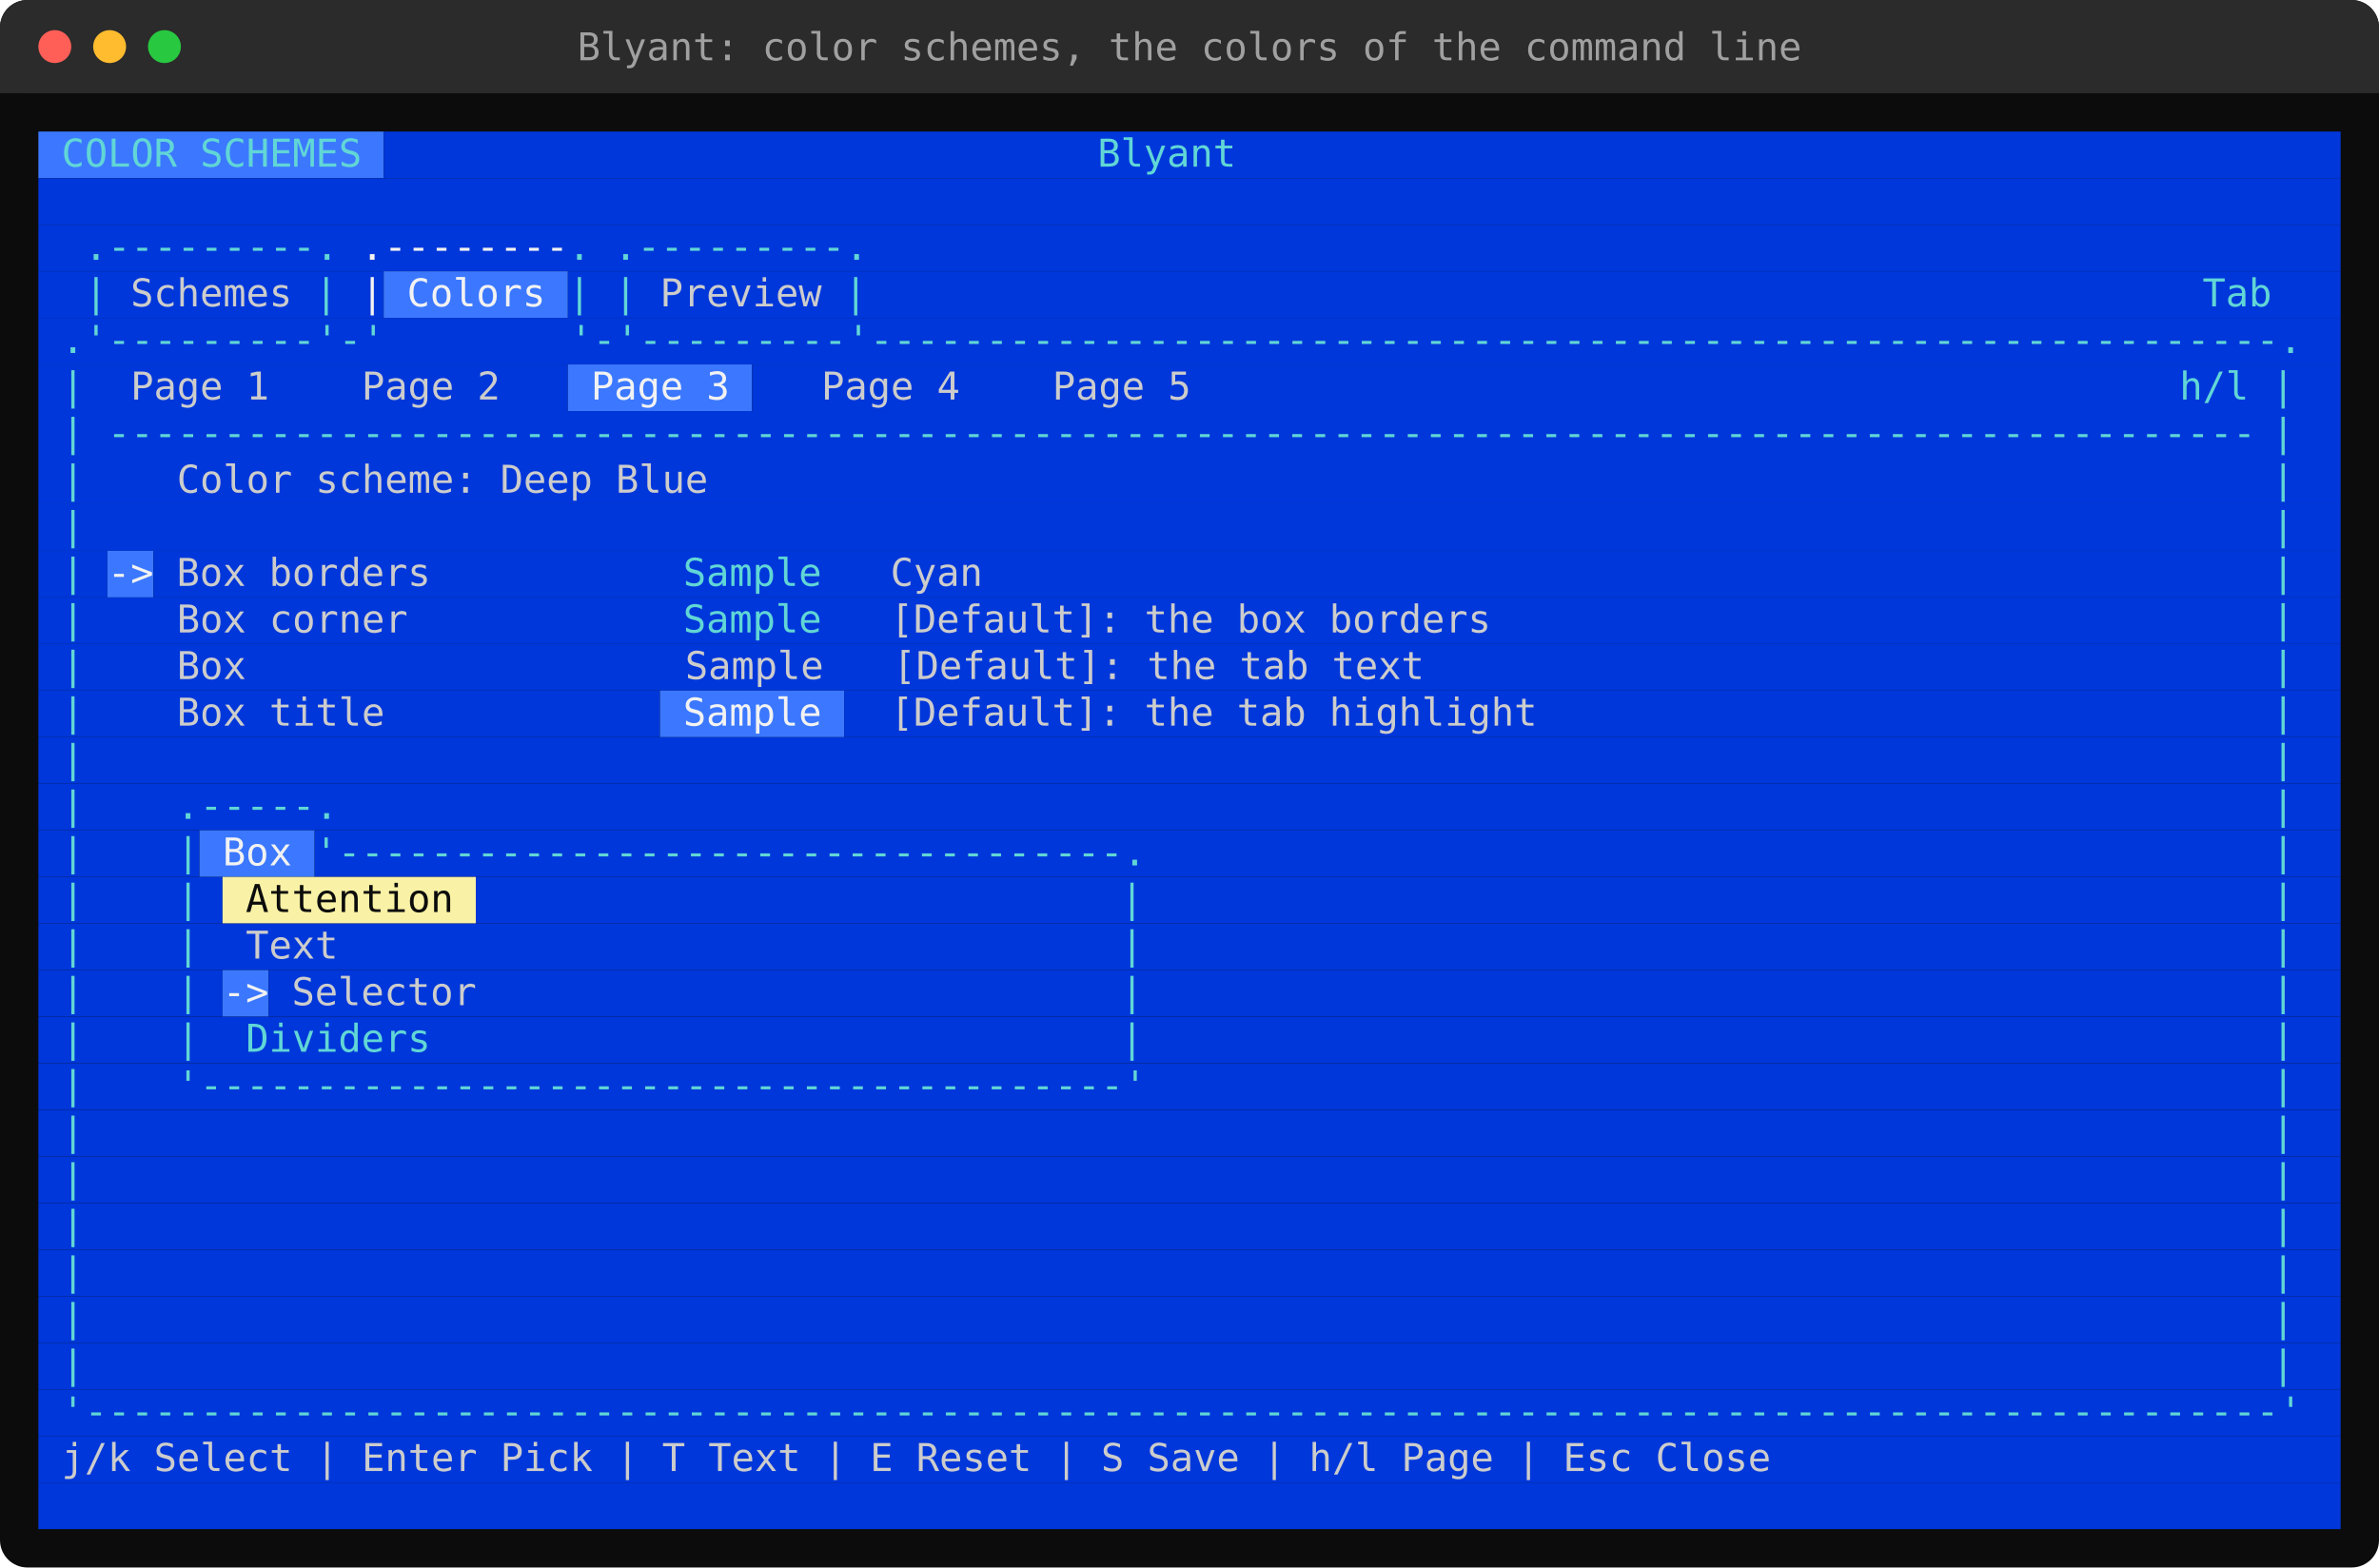
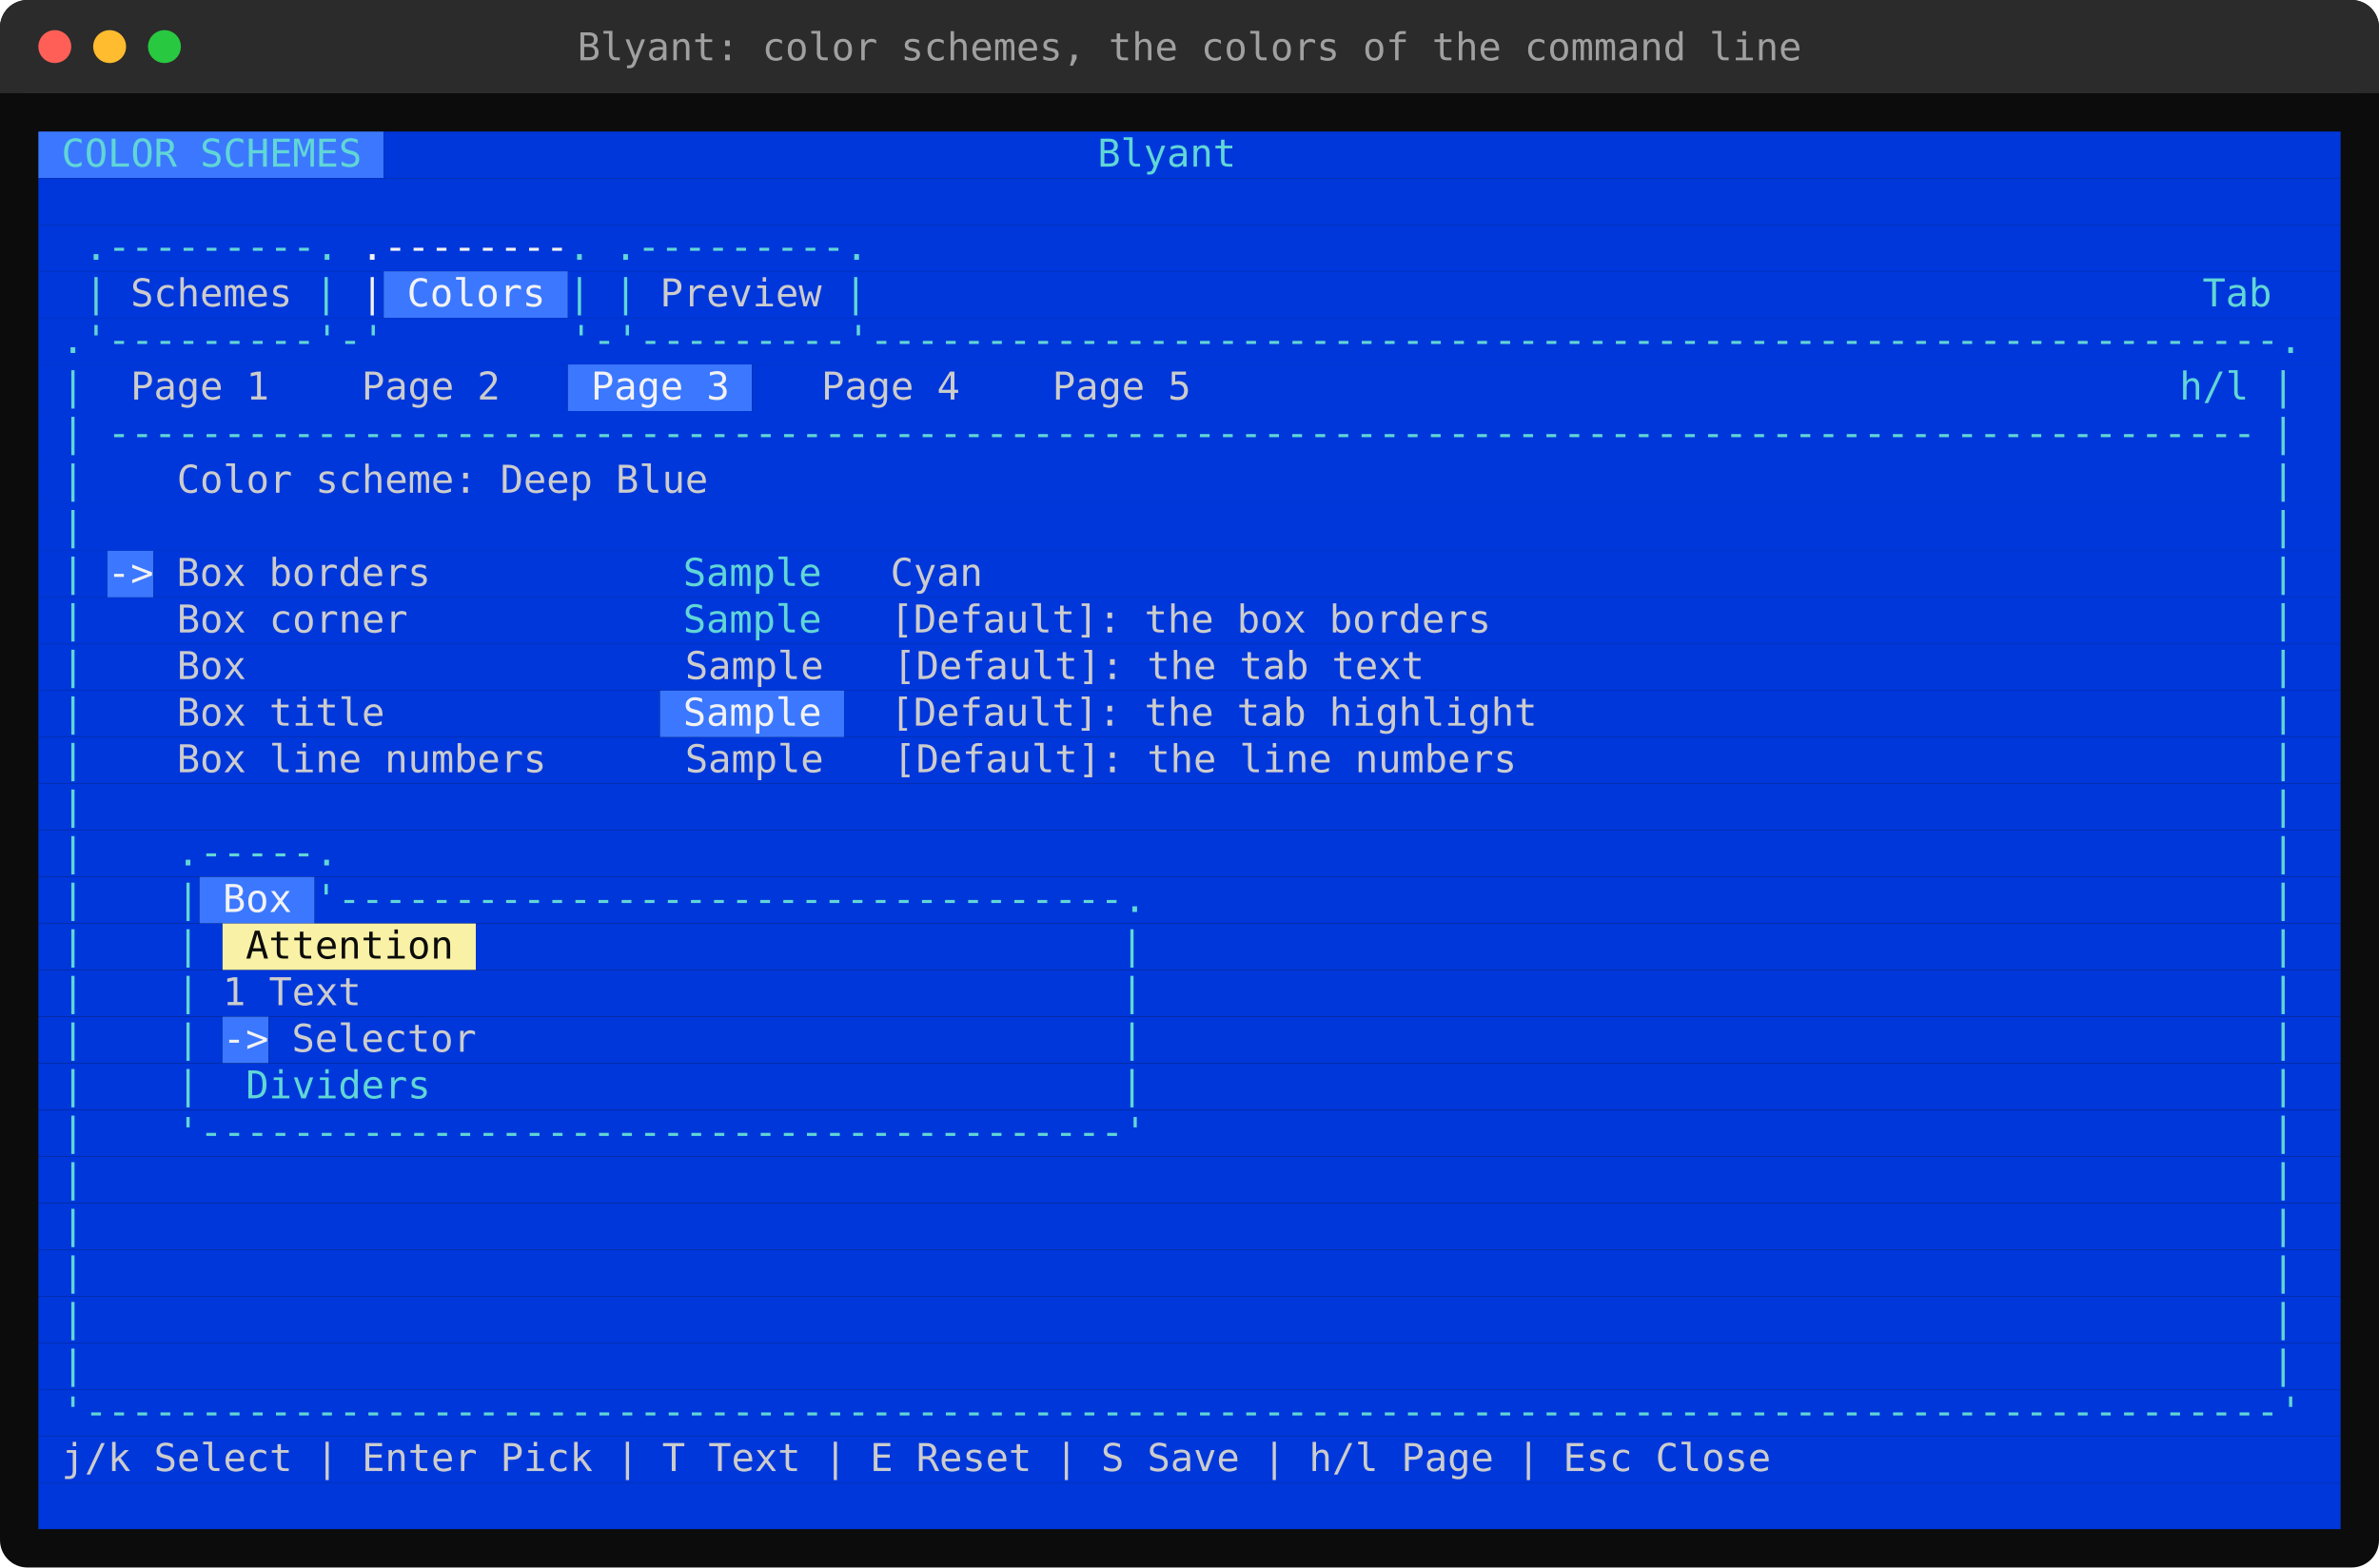
<svg xmlns="http://www.w3.org/2000/svg" width="868" height="572" viewBox="0 0 868 572">
  <style>text{font-family:"Cascadia Mono","Cascadia Code",Consolas,"DejaVu Sans Mono",Menlo,monospace;font-size:14px;white-space:pre}</style>
  <rect width="100%" height="100%" rx="10" fill="#0C0C0C" />
  <rect width="100%" height="34" rx="10" fill="#2B2B2B" />
  <rect y="24" width="100%" height="10" fill="#2B2B2B" />
  <circle cx="20" cy="17" r="6" fill="#FF5F57" />
  <circle cx="40" cy="17" r="6" fill="#FEBC2E" />
  <circle cx="60" cy="17" r="6" fill="#28C840" />
  <text x="434.0" y="22" fill="#A0A0A0" text-anchor="middle">Blyant: color schemes, the colors of the command line</text>
  <rect x="14.0" y="48" width="126.0" height="17" fill="#3B78FF" />
  <rect x="140.0" y="48" width="714.0" height="17" fill="#0037DA" />
  <text x="14.0" y="60.8" fill="#61D6D6" textLength="117.6" lengthAdjust="spacingAndGlyphs" xml:space="preserve"> COLOR SCHEMES</text>
  <text x="392.0" y="60.8" fill="#61D6D6" textLength="58.8" lengthAdjust="spacingAndGlyphs" xml:space="preserve"> Blyant</text>
  <rect x="14.0" y="65" width="840.0" height="17" fill="#0037DA" />
  <rect x="14.0" y="82" width="840.0" height="17" fill="#0037DA" />
  <text x="22.4" y="94.8" fill="#61D6D6" textLength="100.8" lengthAdjust="spacingAndGlyphs" xml:space="preserve"> .---------.</text>
  <text x="131.6" y="94.8" fill="#F2F2F2" textLength="75.6" lengthAdjust="spacingAndGlyphs" xml:space="preserve">.--------</text>
  <text x="207.2" y="94.8" fill="#61D6D6" textLength="109.2" lengthAdjust="spacingAndGlyphs" xml:space="preserve">. .---------.</text>
  <rect x="14.0" y="99" width="126.0" height="17" fill="#0037DA" />
  <rect x="140.0" y="99" width="67.2" height="17" fill="#3B78FF" />
  <rect x="207.2" y="99" width="646.8" height="17" fill="#0037DA" />
  <text x="22.4" y="111.8" fill="#61D6D6" textLength="16.8" lengthAdjust="spacingAndGlyphs" xml:space="preserve"> |</text>
  <text x="39.2" y="111.8" fill="#CCCCCC" textLength="67.2" lengthAdjust="spacingAndGlyphs" xml:space="preserve"> Schemes</text>
  <text x="114.8" y="111.8" fill="#61D6D6" textLength="8.4" lengthAdjust="spacingAndGlyphs" xml:space="preserve">|</text>
  <text x="131.6" y="111.8" fill="#F2F2F2" textLength="67.2" lengthAdjust="spacingAndGlyphs" xml:space="preserve">| Colors</text>
  <text x="207.2" y="111.8" fill="#61D6D6" textLength="25.2" lengthAdjust="spacingAndGlyphs" xml:space="preserve">| |</text>
  <text x="232.4" y="111.8" fill="#CCCCCC" textLength="67.2" lengthAdjust="spacingAndGlyphs" xml:space="preserve"> Preview</text>
  <text x="308.0" y="111.8" fill="#61D6D6" textLength="8.4" lengthAdjust="spacingAndGlyphs" xml:space="preserve">|</text>
  <text x="803.6" y="111.8" fill="#61D6D6" textLength="25.2" lengthAdjust="spacingAndGlyphs" xml:space="preserve">Tab</text>
  <rect x="14.0" y="116" width="840.0" height="17" fill="#0037DA" />
  <text x="22.4" y="128.8" fill="#61D6D6" textLength="814.8" lengthAdjust="spacingAndGlyphs" xml:space="preserve">.'---------'-'        '-'---------'-------------------------------------------------------------.</text>
  <rect x="14.0" y="133" width="193.2" height="17" fill="#0037DA" />
  <rect x="207.2" y="133" width="67.2" height="17" fill="#3B78FF" />
  <rect x="274.4" y="133" width="579.6" height="17" fill="#0037DA" />
  <text x="22.4" y="145.8" fill="#61D6D6" textLength="8.4" lengthAdjust="spacingAndGlyphs" xml:space="preserve">|</text>
  <text x="30.8" y="145.8" fill="#CCCCCC" textLength="151.2" lengthAdjust="spacingAndGlyphs" xml:space="preserve">  Page 1    Page 2</text>
  <text x="207.2" y="145.8" fill="#F2F2F2" textLength="58.8" lengthAdjust="spacingAndGlyphs" xml:space="preserve"> Page 3</text>
  <text x="274.4" y="145.8" fill="#CCCCCC" textLength="159.6" lengthAdjust="spacingAndGlyphs" xml:space="preserve">   Page 4    Page 5</text>
  <text x="795.2" y="145.8" fill="#61D6D6" textLength="25.2" lengthAdjust="spacingAndGlyphs" xml:space="preserve">h/l</text>
  <text x="828.8" y="145.8" fill="#61D6D6" textLength="8.4" lengthAdjust="spacingAndGlyphs" xml:space="preserve">|</text>
  <rect x="14.0" y="150" width="840.0" height="17" fill="#0037DA" />
  <text x="22.4" y="162.8" fill="#61D6D6" textLength="8.4" lengthAdjust="spacingAndGlyphs" xml:space="preserve">|</text>
  <text x="39.2" y="162.8" fill="#61D6D6" textLength="781.2" lengthAdjust="spacingAndGlyphs" xml:space="preserve">---------------------------------------------------------------------------------------------</text>
  <text x="828.8" y="162.8" fill="#61D6D6" textLength="8.4" lengthAdjust="spacingAndGlyphs" xml:space="preserve">|</text>
  <rect x="14.0" y="167" width="840.0" height="17" fill="#0037DA" />
  <text x="22.4" y="179.8" fill="#61D6D6" textLength="8.4" lengthAdjust="spacingAndGlyphs" xml:space="preserve">|</text>
  <text x="30.8" y="179.8" fill="#CCCCCC" textLength="226.8" lengthAdjust="spacingAndGlyphs" xml:space="preserve">    Color scheme: Deep Blue</text>
  <text x="828.8" y="179.8" fill="#61D6D6" textLength="8.4" lengthAdjust="spacingAndGlyphs" xml:space="preserve">|</text>
  <rect x="14.0" y="184" width="840.0" height="17" fill="#0037DA" />
  <text x="22.4" y="196.8" fill="#61D6D6" textLength="8.4" lengthAdjust="spacingAndGlyphs" xml:space="preserve">|</text>
  <text x="828.8" y="196.8" fill="#61D6D6" textLength="8.4" lengthAdjust="spacingAndGlyphs" xml:space="preserve">|</text>
  <rect x="14.0" y="201" width="25.2" height="17" fill="#0037DA" />
  <rect x="39.2" y="201" width="16.8" height="17" fill="#3B78FF" />
  <rect x="56.0" y="201" width="798.0" height="17" fill="#0037DA" />
  <text x="22.4" y="213.8" fill="#61D6D6" textLength="8.4" lengthAdjust="spacingAndGlyphs" xml:space="preserve">|</text>
  <text x="39.2" y="213.8" fill="#F2F2F2" textLength="16.8" lengthAdjust="spacingAndGlyphs" xml:space="preserve">-&gt;</text>
  <text x="56.0" y="213.8" fill="#CCCCCC" textLength="100.8" lengthAdjust="spacingAndGlyphs" xml:space="preserve"> Box borders</text>
  <text x="240.8" y="213.8" fill="#61D6D6" textLength="58.8" lengthAdjust="spacingAndGlyphs" xml:space="preserve"> Sample</text>
  <text x="308.0" y="213.8" fill="#CCCCCC" textLength="50.4" lengthAdjust="spacingAndGlyphs" xml:space="preserve">  Cyan</text>
  <text x="828.8" y="213.8" fill="#61D6D6" textLength="8.4" lengthAdjust="spacingAndGlyphs" xml:space="preserve">|</text>
  <rect x="14.0" y="218" width="840.0" height="17" fill="#0037DA" />
  <text x="22.4" y="230.8" fill="#61D6D6" textLength="8.4" lengthAdjust="spacingAndGlyphs" xml:space="preserve">|</text>
  <text x="30.8" y="230.8" fill="#CCCCCC" textLength="117.6" lengthAdjust="spacingAndGlyphs" xml:space="preserve">    Box corner</text>
  <text x="240.8" y="230.8" fill="#61D6D6" textLength="58.8" lengthAdjust="spacingAndGlyphs" xml:space="preserve"> Sample</text>
  <text x="308.0" y="230.8" fill="#CCCCCC" textLength="235.2" lengthAdjust="spacingAndGlyphs" xml:space="preserve">  [Default]: the box borders</text>
  <text x="828.8" y="230.8" fill="#61D6D6" textLength="8.4" lengthAdjust="spacingAndGlyphs" xml:space="preserve">|</text>
  <rect x="14.0" y="235" width="840.0" height="17" fill="#0037DA" />
  <text x="22.4" y="247.8" fill="#61D6D6" textLength="8.4" lengthAdjust="spacingAndGlyphs" xml:space="preserve">|</text>
  <text x="30.8" y="247.8" fill="#CCCCCC" textLength="487.2" lengthAdjust="spacingAndGlyphs" xml:space="preserve">    Box                   Sample   [Default]: the tab text</text>
  <text x="828.8" y="247.8" fill="#61D6D6" textLength="8.4" lengthAdjust="spacingAndGlyphs" xml:space="preserve">|</text>
  <rect x="14.0" y="252" width="226.8" height="17" fill="#0037DA" />
  <rect x="240.8" y="252" width="67.2" height="17" fill="#3B78FF" />
  <rect x="308.0" y="252" width="546.0" height="17" fill="#0037DA" />
  <text x="22.4" y="264.8" fill="#61D6D6" textLength="8.4" lengthAdjust="spacingAndGlyphs" xml:space="preserve">|</text>
  <text x="30.8" y="264.8" fill="#CCCCCC" textLength="109.2" lengthAdjust="spacingAndGlyphs" xml:space="preserve">    Box title</text>
  <text x="240.8" y="264.8" fill="#F2F2F2" textLength="58.8" lengthAdjust="spacingAndGlyphs" xml:space="preserve"> Sample</text>
  <text x="308.0" y="264.8" fill="#CCCCCC" textLength="252.0" lengthAdjust="spacingAndGlyphs" xml:space="preserve">  [Default]: the tab highlight</text>
  <text x="828.8" y="264.8" fill="#61D6D6" textLength="8.4" lengthAdjust="spacingAndGlyphs" xml:space="preserve">|</text>
  <rect x="14.0" y="269" width="840.0" height="17" fill="#0037DA" />
  <text x="22.4" y="281.8" fill="#61D6D6" textLength="8.4" lengthAdjust="spacingAndGlyphs" xml:space="preserve">|</text>
+   <text x="30.8" y="281.8" fill="#CCCCCC" textLength="520.8" lengthAdjust="spacingAndGlyphs" xml:space="preserve">    Box line numbers      Sample   [Default]: the line numbers</text>
  <text x="828.8" y="281.8" fill="#61D6D6" textLength="8.4" lengthAdjust="spacingAndGlyphs" xml:space="preserve">|</text>
  <rect x="14.0" y="286" width="840.0" height="17" fill="#0037DA" />
  <text x="22.4" y="298.8" fill="#61D6D6" textLength="8.4" lengthAdjust="spacingAndGlyphs" xml:space="preserve">|</text>
-   <text x="64.4" y="298.8" fill="#61D6D6" textLength="58.8" lengthAdjust="spacingAndGlyphs" xml:space="preserve">.-----.</text>
  <text x="828.8" y="298.8" fill="#61D6D6" textLength="8.4" lengthAdjust="spacingAndGlyphs" xml:space="preserve">|</text>
-   <rect x="14.0" y="303" width="58.8" height="17" fill="#0037DA" />
-   <rect x="72.8" y="303" width="42.0" height="17" fill="#3B78FF" />
-   <rect x="114.8" y="303" width="739.2" height="17" fill="#0037DA" />
+   <rect x="14.0" y="303" width="840.0" height="17" fill="#0037DA" />
  <text x="22.4" y="315.8" fill="#61D6D6" textLength="8.4" lengthAdjust="spacingAndGlyphs" xml:space="preserve">|</text>
-   <text x="64.4" y="315.8" fill="#61D6D6" textLength="8.4" lengthAdjust="spacingAndGlyphs" xml:space="preserve">|</text>
-   <text x="72.8" y="315.8" fill="#F2F2F2" textLength="33.6" lengthAdjust="spacingAndGlyphs" xml:space="preserve"> Box</text>
-   <text x="114.8" y="315.8" fill="#61D6D6" textLength="302.4" lengthAdjust="spacingAndGlyphs" xml:space="preserve">'----------------------------------.</text>
+   <text x="64.4" y="315.8" fill="#61D6D6" textLength="58.8" lengthAdjust="spacingAndGlyphs" xml:space="preserve">.-----.</text>
  <text x="828.8" y="315.8" fill="#61D6D6" textLength="8.4" lengthAdjust="spacingAndGlyphs" xml:space="preserve">|</text>
-   <rect x="14.0" y="320" width="67.2" height="17" fill="#0037DA" />
-   <rect x="81.2" y="320" width="92.4" height="17" fill="#F9F1A5" />
-   <rect x="173.6" y="320" width="680.4" height="17" fill="#0037DA" />
+   <rect x="14.0" y="320" width="58.8" height="17" fill="#0037DA" />
+   <rect x="72.8" y="320" width="42.0" height="17" fill="#3B78FF" />
+   <rect x="114.8" y="320" width="739.2" height="17" fill="#0037DA" />
  <text x="22.4" y="332.8" fill="#61D6D6" textLength="8.4" lengthAdjust="spacingAndGlyphs" xml:space="preserve">|</text>
  <text x="64.4" y="332.8" fill="#61D6D6" textLength="8.4" lengthAdjust="spacingAndGlyphs" xml:space="preserve">|</text>
-   <text x="81.2" y="332.8" fill="#0C0C0C" textLength="84.0" lengthAdjust="spacingAndGlyphs" xml:space="preserve"> Attention</text>
-   <text x="408.8" y="332.8" fill="#61D6D6" textLength="8.4" lengthAdjust="spacingAndGlyphs" xml:space="preserve">|</text>
+   <text x="72.8" y="332.8" fill="#F2F2F2" textLength="33.6" lengthAdjust="spacingAndGlyphs" xml:space="preserve"> Box</text>
+   <text x="114.8" y="332.8" fill="#61D6D6" textLength="302.4" lengthAdjust="spacingAndGlyphs" xml:space="preserve">'----------------------------------.</text>
  <text x="828.8" y="332.8" fill="#61D6D6" textLength="8.4" lengthAdjust="spacingAndGlyphs" xml:space="preserve">|</text>
-   <rect x="14.0" y="337" width="840.0" height="17" fill="#0037DA" />
+   <rect x="14.0" y="337" width="67.2" height="17" fill="#0037DA" />
+   <rect x="81.2" y="337" width="92.4" height="17" fill="#F9F1A5" />
+   <rect x="173.6" y="337" width="680.4" height="17" fill="#0037DA" />
  <text x="22.4" y="349.8" fill="#61D6D6" textLength="8.4" lengthAdjust="spacingAndGlyphs" xml:space="preserve">|</text>
  <text x="64.4" y="349.8" fill="#61D6D6" textLength="8.4" lengthAdjust="spacingAndGlyphs" xml:space="preserve">|</text>
-   <text x="72.8" y="349.8" fill="#CCCCCC" textLength="50.4" lengthAdjust="spacingAndGlyphs" xml:space="preserve">  Text</text>
+   <text x="81.2" y="349.8" fill="#0C0C0C" textLength="84.0" lengthAdjust="spacingAndGlyphs" xml:space="preserve"> Attention</text>
  <text x="408.8" y="349.8" fill="#61D6D6" textLength="8.4" lengthAdjust="spacingAndGlyphs" xml:space="preserve">|</text>
  <text x="828.8" y="349.8" fill="#61D6D6" textLength="8.4" lengthAdjust="spacingAndGlyphs" xml:space="preserve">|</text>
-   <rect x="14.0" y="354" width="67.2" height="17" fill="#0037DA" />
-   <rect x="81.2" y="354" width="16.8" height="17" fill="#3B78FF" />
-   <rect x="98.0" y="354" width="756.0" height="17" fill="#0037DA" />
+   <rect x="14.0" y="354" width="840.0" height="17" fill="#0037DA" />
  <text x="22.4" y="366.8" fill="#61D6D6" textLength="8.4" lengthAdjust="spacingAndGlyphs" xml:space="preserve">|</text>
  <text x="64.4" y="366.8" fill="#61D6D6" textLength="8.4" lengthAdjust="spacingAndGlyphs" xml:space="preserve">|</text>
-   <text x="81.2" y="366.8" fill="#F2F2F2" textLength="16.8" lengthAdjust="spacingAndGlyphs" xml:space="preserve">-&gt;</text>
-   <text x="98.0" y="366.8" fill="#CCCCCC" textLength="75.6" lengthAdjust="spacingAndGlyphs" xml:space="preserve"> Selector</text>
+   <text x="72.8" y="366.8" fill="#CCCCCC" textLength="58.8" lengthAdjust="spacingAndGlyphs" xml:space="preserve"> 1 Text</text>
  <text x="408.8" y="366.8" fill="#61D6D6" textLength="8.4" lengthAdjust="spacingAndGlyphs" xml:space="preserve">|</text>
  <text x="828.8" y="366.8" fill="#61D6D6" textLength="8.4" lengthAdjust="spacingAndGlyphs" xml:space="preserve">|</text>
-   <rect x="14.0" y="371" width="840.0" height="17" fill="#0037DA" />
+   <rect x="14.0" y="371" width="67.2" height="17" fill="#0037DA" />
+   <rect x="81.2" y="371" width="16.8" height="17" fill="#3B78FF" />
+   <rect x="98.0" y="371" width="756.0" height="17" fill="#0037DA" />
  <text x="22.4" y="383.8" fill="#61D6D6" textLength="8.4" lengthAdjust="spacingAndGlyphs" xml:space="preserve">|</text>
-   <text x="64.4" y="383.8" fill="#61D6D6" textLength="92.4" lengthAdjust="spacingAndGlyphs" xml:space="preserve">|  Dividers</text>
+   <text x="64.4" y="383.8" fill="#61D6D6" textLength="8.4" lengthAdjust="spacingAndGlyphs" xml:space="preserve">|</text>
+   <text x="81.2" y="383.8" fill="#F2F2F2" textLength="16.8" lengthAdjust="spacingAndGlyphs" xml:space="preserve">-&gt;</text>
+   <text x="98.0" y="383.8" fill="#CCCCCC" textLength="75.6" lengthAdjust="spacingAndGlyphs" xml:space="preserve"> Selector</text>
  <text x="408.8" y="383.8" fill="#61D6D6" textLength="8.4" lengthAdjust="spacingAndGlyphs" xml:space="preserve">|</text>
  <text x="828.8" y="383.8" fill="#61D6D6" textLength="8.4" lengthAdjust="spacingAndGlyphs" xml:space="preserve">|</text>
  <rect x="14.0" y="388" width="840.0" height="17" fill="#0037DA" />
  <text x="22.4" y="400.8" fill="#61D6D6" textLength="8.4" lengthAdjust="spacingAndGlyphs" xml:space="preserve">|</text>
-   <text x="64.4" y="400.8" fill="#61D6D6" textLength="352.8" lengthAdjust="spacingAndGlyphs" xml:space="preserve">'----------------------------------------'</text>
+   <text x="64.4" y="400.8" fill="#61D6D6" textLength="92.4" lengthAdjust="spacingAndGlyphs" xml:space="preserve">|  Dividers</text>
+   <text x="408.8" y="400.8" fill="#61D6D6" textLength="8.4" lengthAdjust="spacingAndGlyphs" xml:space="preserve">|</text>
  <text x="828.8" y="400.8" fill="#61D6D6" textLength="8.4" lengthAdjust="spacingAndGlyphs" xml:space="preserve">|</text>
  <rect x="14.0" y="405" width="840.0" height="17" fill="#0037DA" />
  <text x="22.4" y="417.8" fill="#61D6D6" textLength="8.4" lengthAdjust="spacingAndGlyphs" xml:space="preserve">|</text>
+   <text x="64.4" y="417.8" fill="#61D6D6" textLength="352.8" lengthAdjust="spacingAndGlyphs" xml:space="preserve">'----------------------------------------'</text>
  <text x="828.8" y="417.8" fill="#61D6D6" textLength="8.4" lengthAdjust="spacingAndGlyphs" xml:space="preserve">|</text>
  <rect x="14.0" y="422" width="840.0" height="17" fill="#0037DA" />
  <text x="22.4" y="434.8" fill="#61D6D6" textLength="8.4" lengthAdjust="spacingAndGlyphs" xml:space="preserve">|</text>
  <text x="828.8" y="434.8" fill="#61D6D6" textLength="8.4" lengthAdjust="spacingAndGlyphs" xml:space="preserve">|</text>
  <rect x="14.0" y="439" width="840.0" height="17" fill="#0037DA" />
  <text x="22.4" y="451.8" fill="#61D6D6" textLength="8.4" lengthAdjust="spacingAndGlyphs" xml:space="preserve">|</text>
  <text x="828.8" y="451.8" fill="#61D6D6" textLength="8.4" lengthAdjust="spacingAndGlyphs" xml:space="preserve">|</text>
  <rect x="14.0" y="456" width="840.0" height="17" fill="#0037DA" />
  <text x="22.4" y="468.8" fill="#61D6D6" textLength="8.4" lengthAdjust="spacingAndGlyphs" xml:space="preserve">|</text>
  <text x="828.8" y="468.8" fill="#61D6D6" textLength="8.4" lengthAdjust="spacingAndGlyphs" xml:space="preserve">|</text>
  <rect x="14.0" y="473" width="840.0" height="17" fill="#0037DA" />
  <text x="22.4" y="485.8" fill="#61D6D6" textLength="8.4" lengthAdjust="spacingAndGlyphs" xml:space="preserve">|</text>
  <text x="828.8" y="485.8" fill="#61D6D6" textLength="8.4" lengthAdjust="spacingAndGlyphs" xml:space="preserve">|</text>
  <rect x="14.0" y="490" width="840.0" height="17" fill="#0037DA" />
  <text x="22.4" y="502.8" fill="#61D6D6" textLength="8.4" lengthAdjust="spacingAndGlyphs" xml:space="preserve">|</text>
  <text x="828.8" y="502.8" fill="#61D6D6" textLength="8.4" lengthAdjust="spacingAndGlyphs" xml:space="preserve">|</text>
  <rect x="14.0" y="507" width="840.0" height="17" fill="#0037DA" />
  <text x="22.4" y="519.8" fill="#61D6D6" textLength="814.8" lengthAdjust="spacingAndGlyphs" xml:space="preserve">'-----------------------------------------------------------------------------------------------'</text>
  <rect x="14.0" y="524" width="840.0" height="17" fill="#0037DA" />
  <text x="14.0" y="536.8" fill="#CCCCCC" textLength="630.0" lengthAdjust="spacingAndGlyphs" xml:space="preserve"> j/k Select | Enter Pick | T Text | E Reset | S Save | h/l Page | Esc Close</text>
  <rect x="14.0" y="541" width="840.0" height="17" fill="#0037DA" />
</svg>
